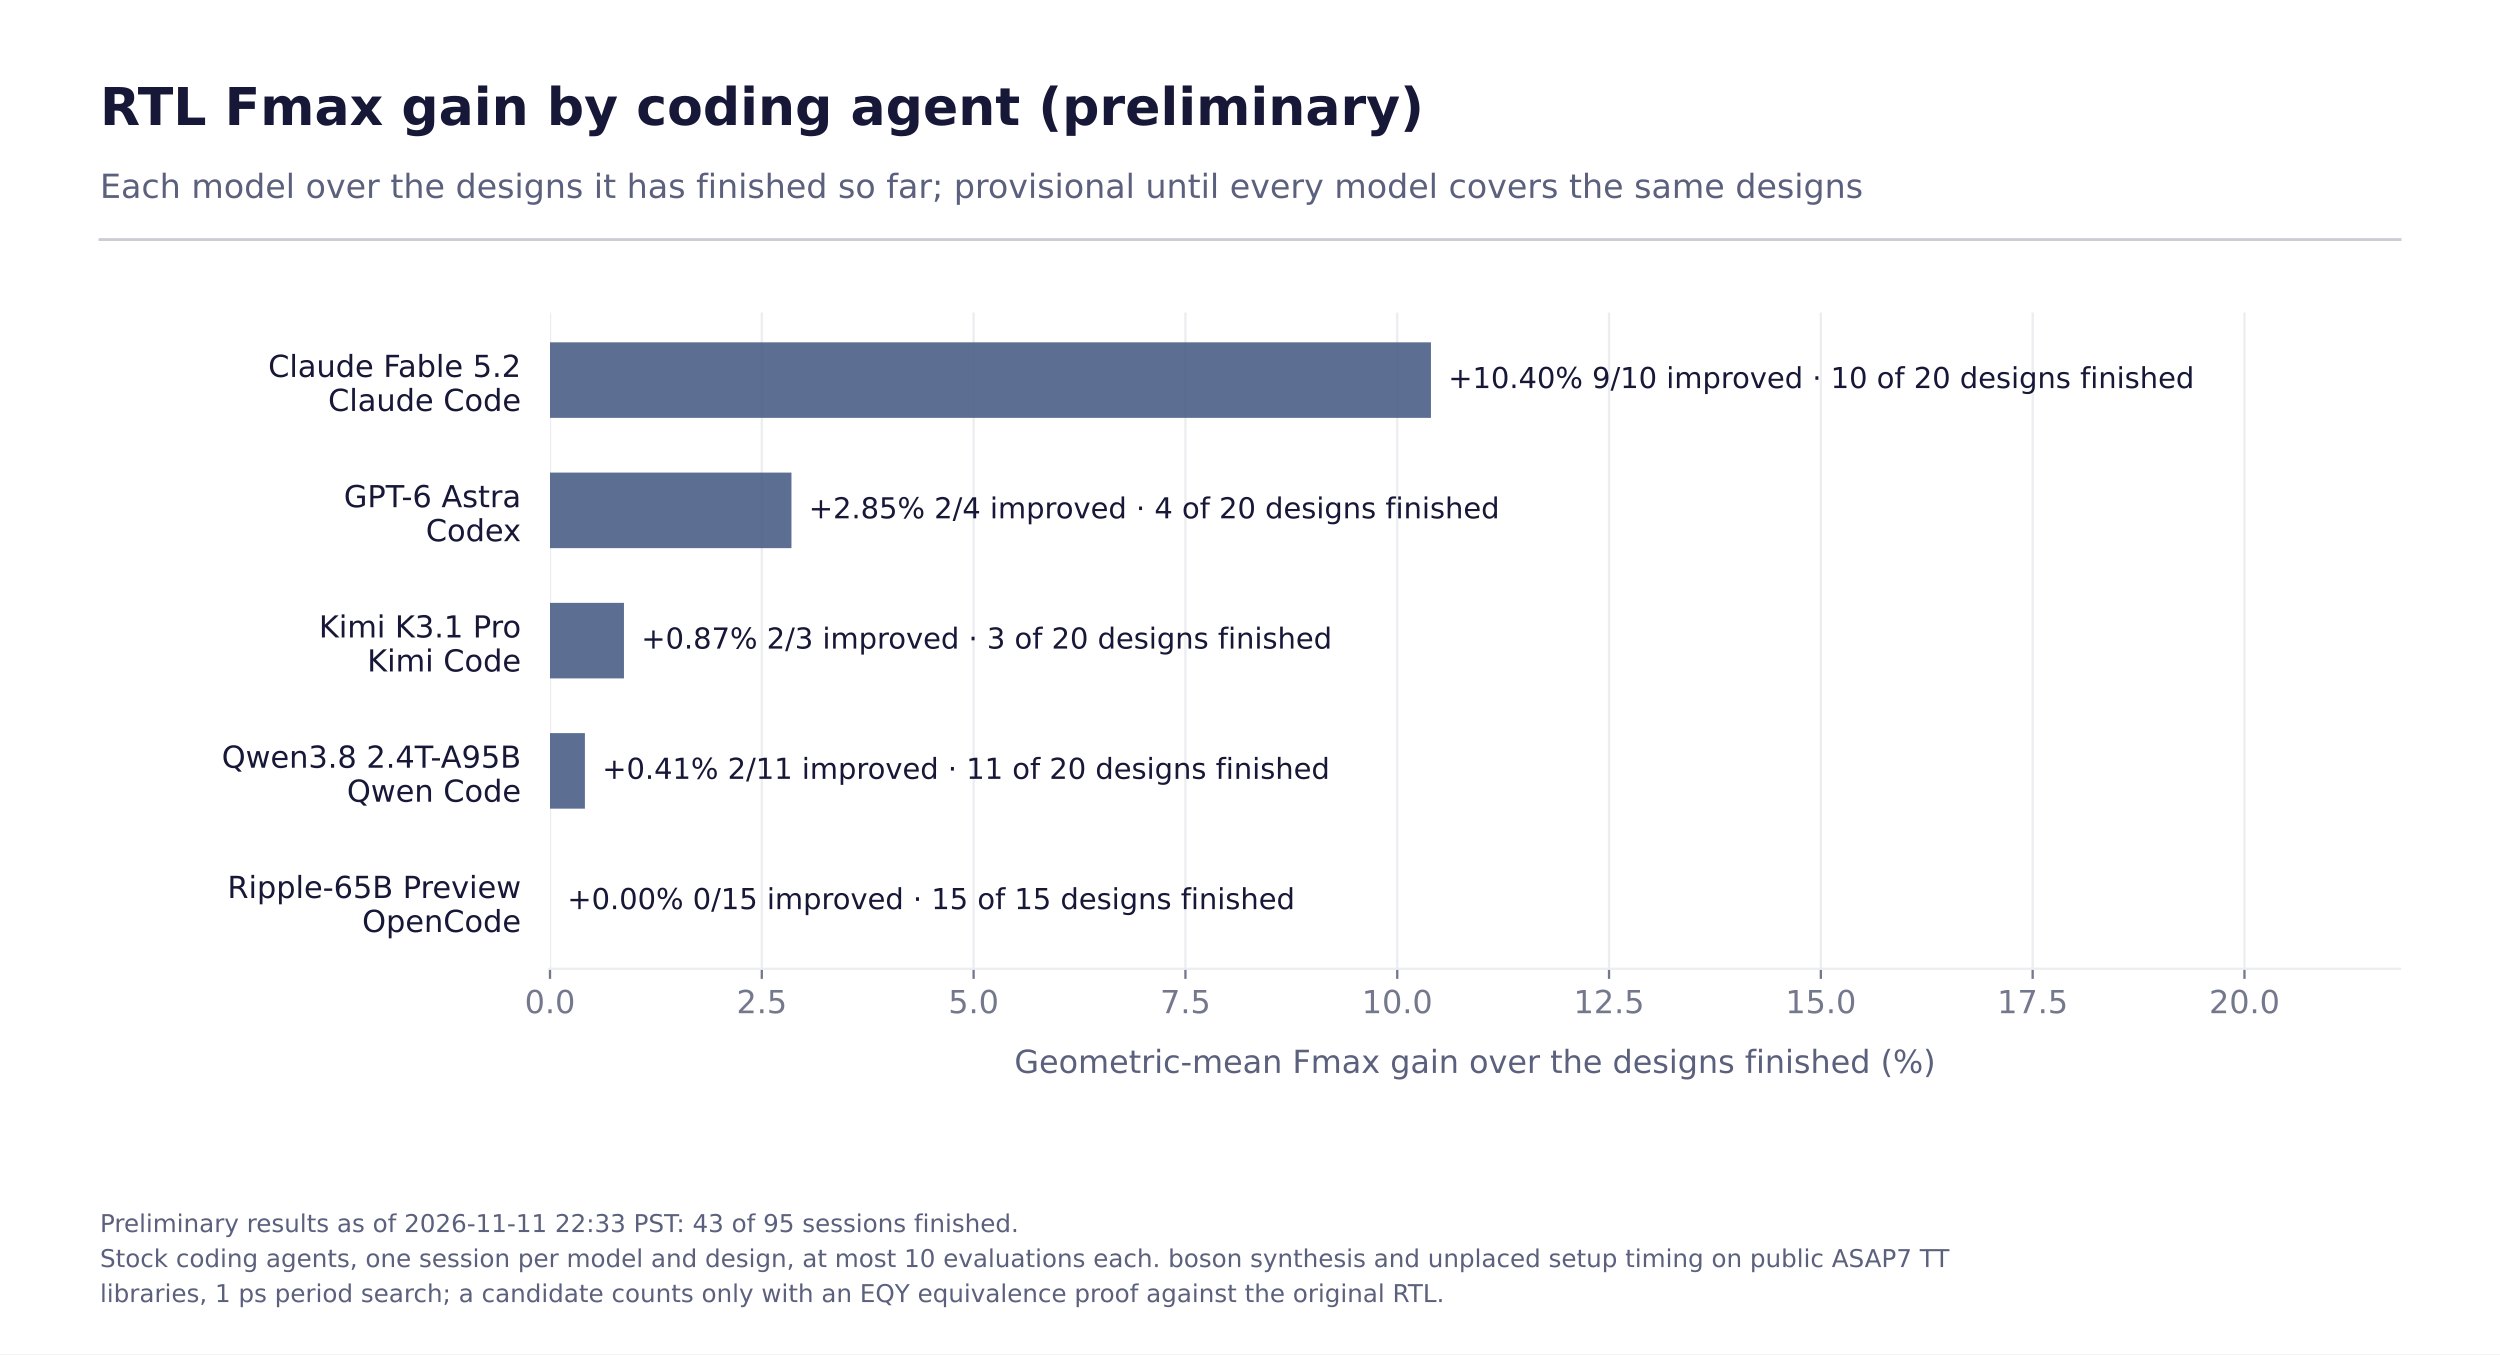
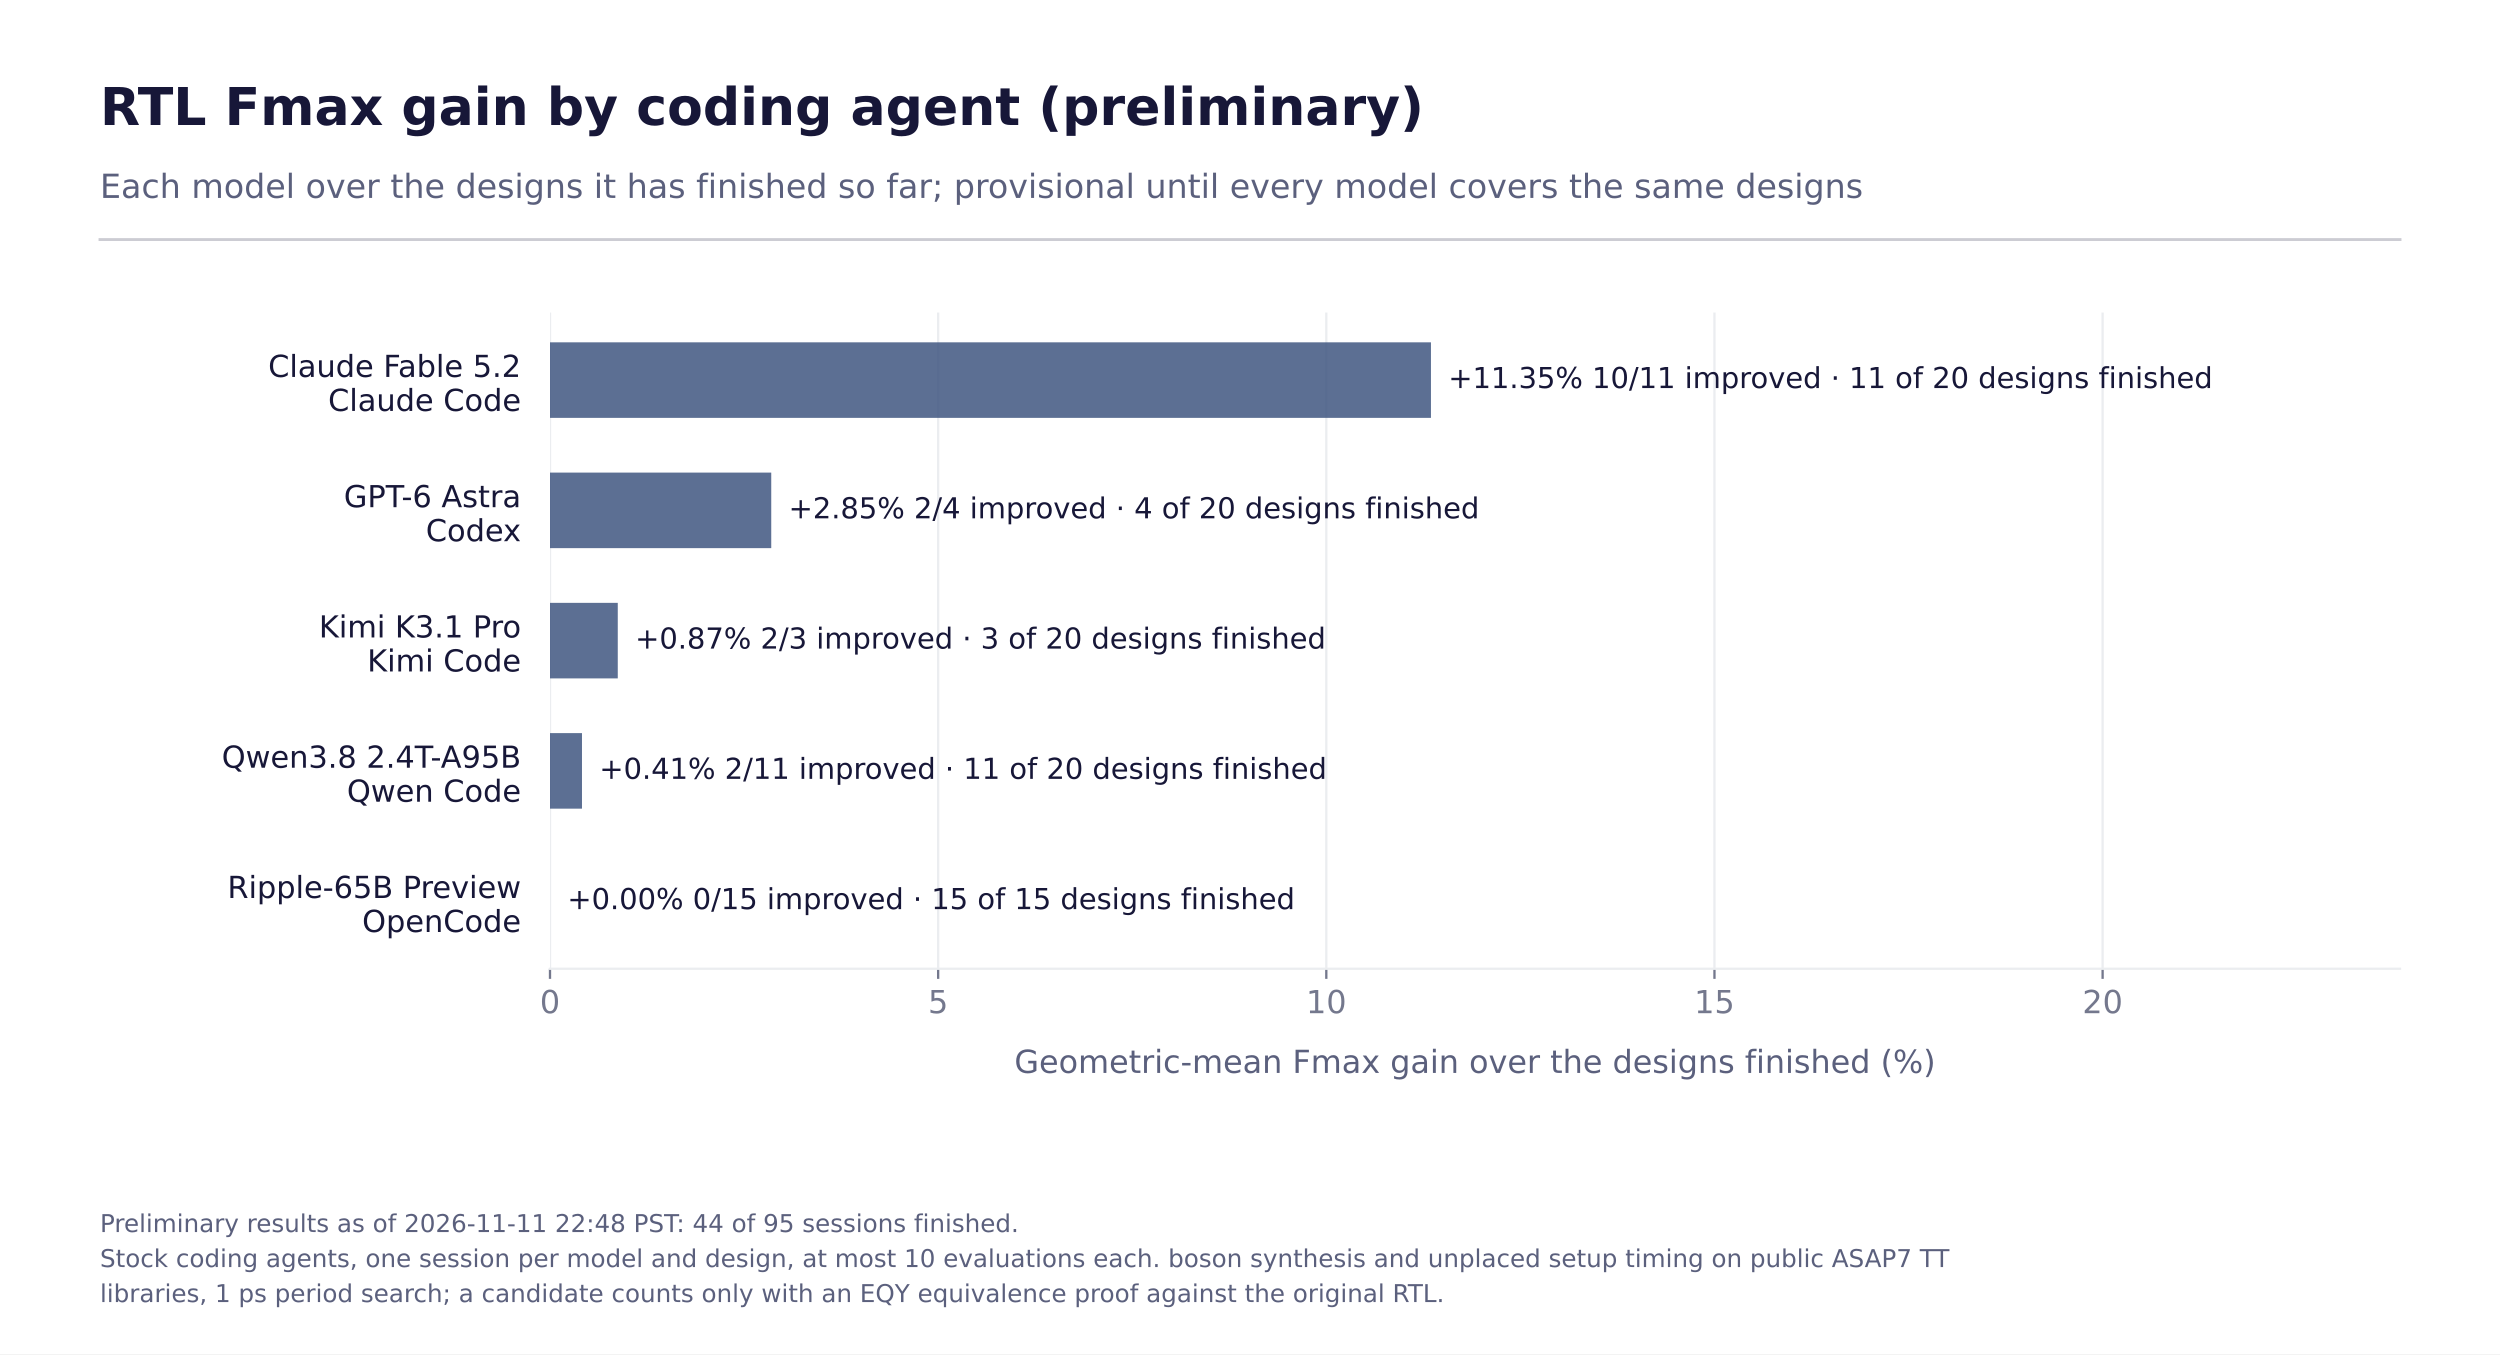
<svg xmlns="http://www.w3.org/2000/svg" xmlns:xlink="http://www.w3.org/1999/xlink" width="864pt" height="468pt" viewBox="0 0 864 468" version="1.1">
  <defs>
    <style type="text/css">*{stroke-linejoin: round; stroke-linecap: butt}</style>
  </defs>
  <g id="figure_1">
    <g id="patch_1">
      <path d="M 0 468  L 864 468  L 864 0  L 0 0  z " style="fill: #ffffff" />
    </g>
    <g id="axes_1">
      <g id="patch_2">
        <path d="M 190.08 334.8  L 829.44 334.8  L 829.44 108  L 190.08 108  z " style="fill: #ffffff" />
      </g>
      <g id="matplotlib.axis_1">
        <g id="xtick_1">
          <g id="line2d_1">
            <path d="M 190.08 334.8  L 190.08 108  " clip-path="url(#p4ebb32de9a)" style="fill: none; stroke: #ebedf0; stroke-width: 0.8; stroke-linecap: square" />
          </g>
          <g id="line2d_2">
            <defs>
              <path id="m93d353a957" d="M 0 0  L 0 3.5  " style="stroke: #74788d; stroke-width: 0.8" />
            </defs>
            <g>
              <use xlink:href="#m93d353a957" x="190.08" y="334.8" style="fill: #74788d; stroke: #74788d; stroke-width: 0.8" />
            </g>
          </g>
          <g id="text_1">
-             <text style="fill: #74788d; font: 11px 'DejaVu Sans'; text-anchor: middle" x="190.08" y="350.158" transform="rotate(-0 190.08 350.1583)">0.0</text>
+             <text style="fill: #74788d; font: 11px 'DejaVu Sans'; text-anchor: middle" x="190.08" y="350.158" transform="rotate(-0 190.08 350.1583)">0</text>
          </g>
        </g>
        <g id="xtick_2">
          <g id="line2d_3">
-             <path d="M 263.281 334.8  L 263.281 108  " clip-path="url(#p4ebb32de9a)" style="fill: none; stroke: #ebedf0; stroke-width: 0.8; stroke-linecap: square" />
+             <path d="M 324.226 334.8  L 324.226 108  " clip-path="url(#p4ebb32de9a)" style="fill: none; stroke: #ebedf0; stroke-width: 0.8; stroke-linecap: square" />
          </g>
          <g id="line2d_4">
            <g>
-               <use xlink:href="#m93d353a957" x="263.281" y="334.8" style="fill: #74788d; stroke: #74788d; stroke-width: 0.8" />
+               <use xlink:href="#m93d353a957" x="324.226" y="334.8" style="fill: #74788d; stroke: #74788d; stroke-width: 0.8" />
            </g>
          </g>
          <g id="text_2">
-             <text style="fill: #74788d; font: 11px 'DejaVu Sans'; text-anchor: middle" x="263.281" y="350.158" transform="rotate(-0 263.2809 350.1583)">2.5</text>
+             <text style="fill: #74788d; font: 11px 'DejaVu Sans'; text-anchor: middle" x="324.226" y="350.158" transform="rotate(-0 324.2257 350.1583)">5</text>
          </g>
        </g>
        <g id="xtick_3">
          <g id="line2d_5">
-             <path d="M 336.482 334.8  L 336.482 108  " clip-path="url(#p4ebb32de9a)" style="fill: none; stroke: #ebedf0; stroke-width: 0.8; stroke-linecap: square" />
+             <path d="M 458.371 334.8  L 458.371 108  " clip-path="url(#p4ebb32de9a)" style="fill: none; stroke: #ebedf0; stroke-width: 0.8; stroke-linecap: square" />
          </g>
          <g id="line2d_6">
            <g>
-               <use xlink:href="#m93d353a957" x="336.482" y="334.8" style="fill: #74788d; stroke: #74788d; stroke-width: 0.8" />
+               <use xlink:href="#m93d353a957" x="458.371" y="334.8" style="fill: #74788d; stroke: #74788d; stroke-width: 0.8" />
            </g>
          </g>
          <g id="text_3">
-             <text style="fill: #74788d; font: 11px 'DejaVu Sans'; text-anchor: middle" x="336.482" y="350.158" transform="rotate(-0 336.4818 350.1583)">5.0</text>
+             <text style="fill: #74788d; font: 11px 'DejaVu Sans'; text-anchor: middle" x="458.371" y="350.158" transform="rotate(-0 458.3715 350.1583)">10</text>
          </g>
        </g>
        <g id="xtick_4">
          <g id="line2d_7">
-             <path d="M 409.683 334.8  L 409.683 108  " clip-path="url(#p4ebb32de9a)" style="fill: none; stroke: #ebedf0; stroke-width: 0.8; stroke-linecap: square" />
+             <path d="M 592.517 334.8  L 592.517 108  " clip-path="url(#p4ebb32de9a)" style="fill: none; stroke: #ebedf0; stroke-width: 0.8; stroke-linecap: square" />
          </g>
          <g id="line2d_8">
            <g>
-               <use xlink:href="#m93d353a957" x="409.683" y="334.8" style="fill: #74788d; stroke: #74788d; stroke-width: 0.8" />
+               <use xlink:href="#m93d353a957" x="592.517" y="334.8" style="fill: #74788d; stroke: #74788d; stroke-width: 0.8" />
            </g>
          </g>
          <g id="text_4">
-             <text style="fill: #74788d; font: 11px 'DejaVu Sans'; text-anchor: middle" x="409.683" y="350.158" transform="rotate(-0 409.6827 350.1583)">7.5</text>
+             <text style="fill: #74788d; font: 11px 'DejaVu Sans'; text-anchor: middle" x="592.517" y="350.158" transform="rotate(-0 592.5172 350.1583)">15</text>
          </g>
        </g>
        <g id="xtick_5">
          <g id="line2d_9">
-             <path d="M 482.884 334.8  L 482.884 108  " clip-path="url(#p4ebb32de9a)" style="fill: none; stroke: #ebedf0; stroke-width: 0.8; stroke-linecap: square" />
+             <path d="M 726.663 334.8  L 726.663 108  " clip-path="url(#p4ebb32de9a)" style="fill: none; stroke: #ebedf0; stroke-width: 0.8; stroke-linecap: square" />
          </g>
          <g id="line2d_10">
            <g>
-               <use xlink:href="#m93d353a957" x="482.884" y="334.8" style="fill: #74788d; stroke: #74788d; stroke-width: 0.8" />
+               <use xlink:href="#m93d353a957" x="726.663" y="334.8" style="fill: #74788d; stroke: #74788d; stroke-width: 0.8" />
            </g>
          </g>
          <g id="text_5">
-             <text style="fill: #74788d; font: 11px 'DejaVu Sans'; text-anchor: middle" x="482.884" y="350.158" transform="rotate(-0 482.8836 350.1583)">10.0</text>
+             <text style="fill: #74788d; font: 11px 'DejaVu Sans'; text-anchor: middle" x="726.663" y="350.158" transform="rotate(-0 726.6629 350.1583)">20</text>
          </g>
        </g>
-         <g id="xtick_6">
-           <g id="line2d_11">
-             <path d="M 556.084 334.8  L 556.084 108  " clip-path="url(#p4ebb32de9a)" style="fill: none; stroke: #ebedf0; stroke-width: 0.8; stroke-linecap: square" />
-           </g>
-           <g id="line2d_12">
-             <g>
-               <use xlink:href="#m93d353a957" x="556.084" y="334.8" style="fill: #74788d; stroke: #74788d; stroke-width: 0.8" />
-             </g>
-           </g>
-           <g id="text_6">
-             <text style="fill: #74788d; font: 11px 'DejaVu Sans'; text-anchor: middle" x="556.084" y="350.158" transform="rotate(-0 556.0845 350.1583)">12.5</text>
-           </g>
-         </g>
-         <g id="xtick_7">
-           <g id="line2d_13">
-             <path d="M 629.285 334.8  L 629.285 108  " clip-path="url(#p4ebb32de9a)" style="fill: none; stroke: #ebedf0; stroke-width: 0.8; stroke-linecap: square" />
-           </g>
-           <g id="line2d_14">
-             <g>
-               <use xlink:href="#m93d353a957" x="629.285" y="334.8" style="fill: #74788d; stroke: #74788d; stroke-width: 0.8" />
-             </g>
-           </g>
-           <g id="text_7">
-             <text style="fill: #74788d; font: 11px 'DejaVu Sans'; text-anchor: middle" x="629.285" y="350.158" transform="rotate(-0 629.2853 350.1583)">15.0</text>
-           </g>
-         </g>
-         <g id="xtick_8">
-           <g id="line2d_15">
-             <path d="M 702.486 334.8  L 702.486 108  " clip-path="url(#p4ebb32de9a)" style="fill: none; stroke: #ebedf0; stroke-width: 0.8; stroke-linecap: square" />
-           </g>
-           <g id="line2d_16">
-             <g>
-               <use xlink:href="#m93d353a957" x="702.486" y="334.8" style="fill: #74788d; stroke: #74788d; stroke-width: 0.8" />
-             </g>
-           </g>
-           <g id="text_8">
-             <text style="fill: #74788d; font: 11px 'DejaVu Sans'; text-anchor: middle" x="702.486" y="350.158" transform="rotate(-0 702.4862 350.1583)">17.5</text>
-           </g>
-         </g>
-         <g id="xtick_9">
-           <g id="line2d_17">
-             <path d="M 775.687 334.8  L 775.687 108  " clip-path="url(#p4ebb32de9a)" style="fill: none; stroke: #ebedf0; stroke-width: 0.8; stroke-linecap: square" />
-           </g>
-           <g id="line2d_18">
-             <g>
-               <use xlink:href="#m93d353a957" x="775.687" y="334.8" style="fill: #74788d; stroke: #74788d; stroke-width: 0.8" />
-             </g>
-           </g>
-           <g id="text_9">
-             <text style="fill: #74788d; font: 11px 'DejaVu Sans'; text-anchor: middle" x="775.687" y="350.158" transform="rotate(-0 775.6871 350.1583)">20.0</text>
-           </g>
-         </g>
-         <g id="text_10">
+         <g id="text_6">
          <text style="fill: #5b607d; font: 11px 'DejaVu Sans'; text-anchor: middle" x="509.76" y="370.804" transform="rotate(-0 509.76 370.8042)">Geometric-mean Fmax gain over the designs finished (%)</text>
        </g>
      </g>
      <g id="matplotlib.axis_2">
        <g id="ytick_1">
-           <g id="line2d_19" />
-           <g id="text_11">
+           <g id="line2d_11" />
+           <g id="text_7">
            <text style="fill: #171738; font: 10.5px 'DejaVu Sans'" transform="translate(92.68391 130.2724)">Claude Fable 5.2</text>
            <text style="fill: #171738; font: 10.5px 'DejaVu Sans'" transform="translate(113.3952 142.0301)">Claude Code</text>
          </g>
        </g>
        <g id="ytick_2">
-           <g id="line2d_20" />
-           <g id="text_12">
+           <g id="line2d_12" />
+           <g id="text_8">
            <text style="fill: #171738; font: 10.5px 'DejaVu Sans'" transform="translate(118.8322 175.2903)">GPT-6 Astra</text>
            <text style="fill: #171738; font: 10.5px 'DejaVu Sans'" transform="translate(147.1658 187.048)">Codex</text>
          </g>
        </g>
        <g id="ytick_3">
-           <g id="line2d_21" />
-           <g id="text_13">
+           <g id="line2d_13" />
+           <g id="text_9">
            <text style="fill: #171738; font: 10.5px 'DejaVu Sans'" transform="translate(110.2222 220.3082)">Kimi K3.1 Pro</text>
            <text style="fill: #171738; font: 10.5px 'DejaVu Sans'" transform="translate(126.9123 232.0659)">Kimi Code</text>
          </g>
        </g>
        <g id="ytick_4">
-           <g id="line2d_22" />
-           <g id="text_14">
+           <g id="line2d_14" />
+           <g id="text_10">
            <text style="fill: #171738; font: 10.5px 'DejaVu Sans'" transform="translate(76.62383 265.326)">Qwen3.8 2.4T-A95B</text>
            <text style="fill: #171738; font: 10.5px 'DejaVu Sans'" transform="translate(119.892 277.0837)">Qwen Code</text>
          </g>
        </g>
        <g id="ytick_5">
-           <g id="line2d_23" />
-           <g id="text_15">
+           <g id="line2d_15" />
+           <g id="text_11">
            <text style="fill: #171738; font: 10.5px 'DejaVu Sans'" transform="translate(78.59914 310.3439)">Ripple-65B Preview</text>
            <text style="fill: #171738; font: 10.5px 'DejaVu Sans'" transform="translate(125.1502 322.1016)">OpenCode</text>
          </g>
        </g>
      </g>
      <g id="patch_3">
        <path d="M 190.08 118.309  L 494.537 118.309  L 494.537 144.419  L 190.08 144.419  z " clip-path="url(#p4ebb32de9a)" style="fill: #3f5680; opacity: 0.85" />
      </g>
      <g id="patch_4">
-         <path d="M 190.08 163.327  L 273.529 163.327  L 273.529 189.437  L 190.08 189.437  z " clip-path="url(#p4ebb32de9a)" style="fill: #3f5680; opacity: 0.85" />
+         <path d="M 190.08 163.327  L 266.543 163.327  L 266.543 189.437  L 190.08 189.437  z " clip-path="url(#p4ebb32de9a)" style="fill: #3f5680; opacity: 0.85" />
      </g>
      <g id="patch_5">
-         <path d="M 190.08 208.345  L 215.642 208.345  L 215.642 234.455  L 190.08 234.455  z " clip-path="url(#p4ebb32de9a)" style="fill: #3f5680; opacity: 0.85" />
+         <path d="M 190.08 208.345  L 213.502 208.345  L 213.502 234.455  L 190.08 234.455  z " clip-path="url(#p4ebb32de9a)" style="fill: #3f5680; opacity: 0.85" />
      </g>
      <g id="patch_6">
-         <path d="M 190.08 253.363  L 202.144 253.363  L 202.144 279.473  L 190.08 279.473  z " clip-path="url(#p4ebb32de9a)" style="fill: #3f5680; opacity: 0.85" />
+         <path d="M 190.08 253.363  L 201.134 253.363  L 201.134 279.473  L 190.08 279.473  z " clip-path="url(#p4ebb32de9a)" style="fill: #3f5680; opacity: 0.85" />
      </g>
      <g id="patch_7">
        <path d="M 190.08 298.381  L 190.08 298.381  L 190.08 324.491  L 190.08 324.491  z " clip-path="url(#p4ebb32de9a)" style="fill: #3f5680; opacity: 0.85" />
      </g>
      <g id="patch_8">
        <path d="M 190.08 334.8  L 829.44 334.8  " style="fill: none; stroke: #ebedf0; stroke-width: 0.8; stroke-linejoin: miter; stroke-linecap: square" />
      </g>
+       <g id="text_12">
+         <text style="fill: #171738; font: 10px 'DejaVu Sans'; text-anchor: start" x="500.537" y="134.124" transform="rotate(-0 500.5371 134.1236)">+11.35%   10/11 improved · 11 of 20 designs finished</text>
+       </g>
+       <g id="text_13">
+         <text style="fill: #171738; font: 10px 'DejaVu Sans'; text-anchor: start" x="272.543" y="179.142" transform="rotate(-0 272.5431 179.1415)">+2.85%   2/4 improved · 4 of 20 designs finished</text>
+       </g>
+       <g id="text_14">
+         <text style="fill: #171738; font: 10px 'DejaVu Sans'; text-anchor: start" x="219.502" y="224.159" transform="rotate(-0 219.5018 224.1594)">+0.87%   2/3 improved · 3 of 20 designs finished</text>
+       </g>
+       <g id="text_15">
+         <text style="fill: #171738; font: 10px 'DejaVu Sans'; text-anchor: start" x="207.134" y="269.177" transform="rotate(-0 207.1336 269.1772)">+0.41%   2/11 improved · 11 of 20 designs finished</text>
+       </g>
      <g id="text_16">
-         <text style="fill: #171738; font: 10px 'DejaVu Sans'; text-anchor: start" x="500.537" y="134.124" transform="rotate(-0 500.5371 134.1236)">+10.40%   9/10 improved · 10 of 20 designs finished</text>
-       </g>
-       <g id="text_17">
-         <text style="fill: #171738; font: 10px 'DejaVu Sans'; text-anchor: start" x="279.529" y="179.142" transform="rotate(-0 279.529 179.1415)">+2.85%   2/4 improved · 4 of 20 designs finished</text>
-       </g>
-       <g id="text_18">
-         <text style="fill: #171738; font: 10px 'DejaVu Sans'; text-anchor: start" x="221.642" y="224.159" transform="rotate(-0 221.6418 224.1594)">+0.87%   2/3 improved · 3 of 20 designs finished</text>
-       </g>
-       <g id="text_19">
-         <text style="fill: #171738; font: 10px 'DejaVu Sans'; text-anchor: start" x="208.144" y="269.177" transform="rotate(-0 208.1435 269.1772)">+0.41%   2/11 improved · 11 of 20 designs finished</text>
-       </g>
-       <g id="text_20">
        <text style="fill: #171738; font: 10px 'DejaVu Sans'; text-anchor: start" x="196.08" y="314.195" transform="rotate(-0 196.08 314.1951)">+0.00%   0/15 improved · 15 of 15 designs finished</text>
      </g>
    </g>
-     <g id="line2d_24">
+     <g id="line2d_16">
      <path d="M 34.56 82.8  L 829.44 82.8  " style="fill: none; stroke: #171738; stroke-opacity: 0.22; stroke-linecap: square" />
    </g>
-     <g id="text_21">
+     <g id="text_17">
      <text style="fill: #171738; font: 700 18px 'DejaVu Sans'; text-anchor: start" x="34.56" y="43.2" transform="rotate(-0 34.56 43.2)">RTL Fmax gain by coding agent (preliminary)</text>
    </g>
-     <g id="text_22">
+     <g id="text_18">
      <text style="fill: #5b607d; font: 11.5px 'DejaVu Sans'; text-anchor: start" x="34.56" y="68.4" transform="rotate(-0 34.56 68.4)">Each model over the designs it has finished so far; provisional until every model covers the same designs</text>
    </g>
-     <g id="text_23">
-       <text style="fill: #5b607d; font: 8.5px 'DejaVu Sans'" transform="translate(34.56 425.7968)">Preliminary results as of 2026-11-11 22:33 PST: 43 of 95 sessions finished.</text>
+     <g id="text_19">
+       <text style="fill: #5b607d; font: 8.5px 'DejaVu Sans'" transform="translate(34.56 425.7968)">Preliminary results as of 2026-11-11 22:48 PST: 44 of 95 sessions finished.</text>
      <text style="fill: #5b607d; font: 8.5px 'DejaVu Sans'" transform="translate(34.56 437.8984)">Stock coding agents, one session per model and design, at most 10 evaluations each. boson synthesis and unplaced setup timing on public ASAP7 TT</text>
      <text style="fill: #5b607d; font: 8.5px 'DejaVu Sans'" transform="translate(34.56 450)">libraries, 1 ps period search; a candidate counts only with an EQY equivalence proof against the original RTL.</text>
    </g>
  </g>
  <defs>
    <clipPath id="p4ebb32de9a">
      <rect x="190.08" y="108" width="639.36" height="226.8" />
    </clipPath>
  </defs>
</svg>
